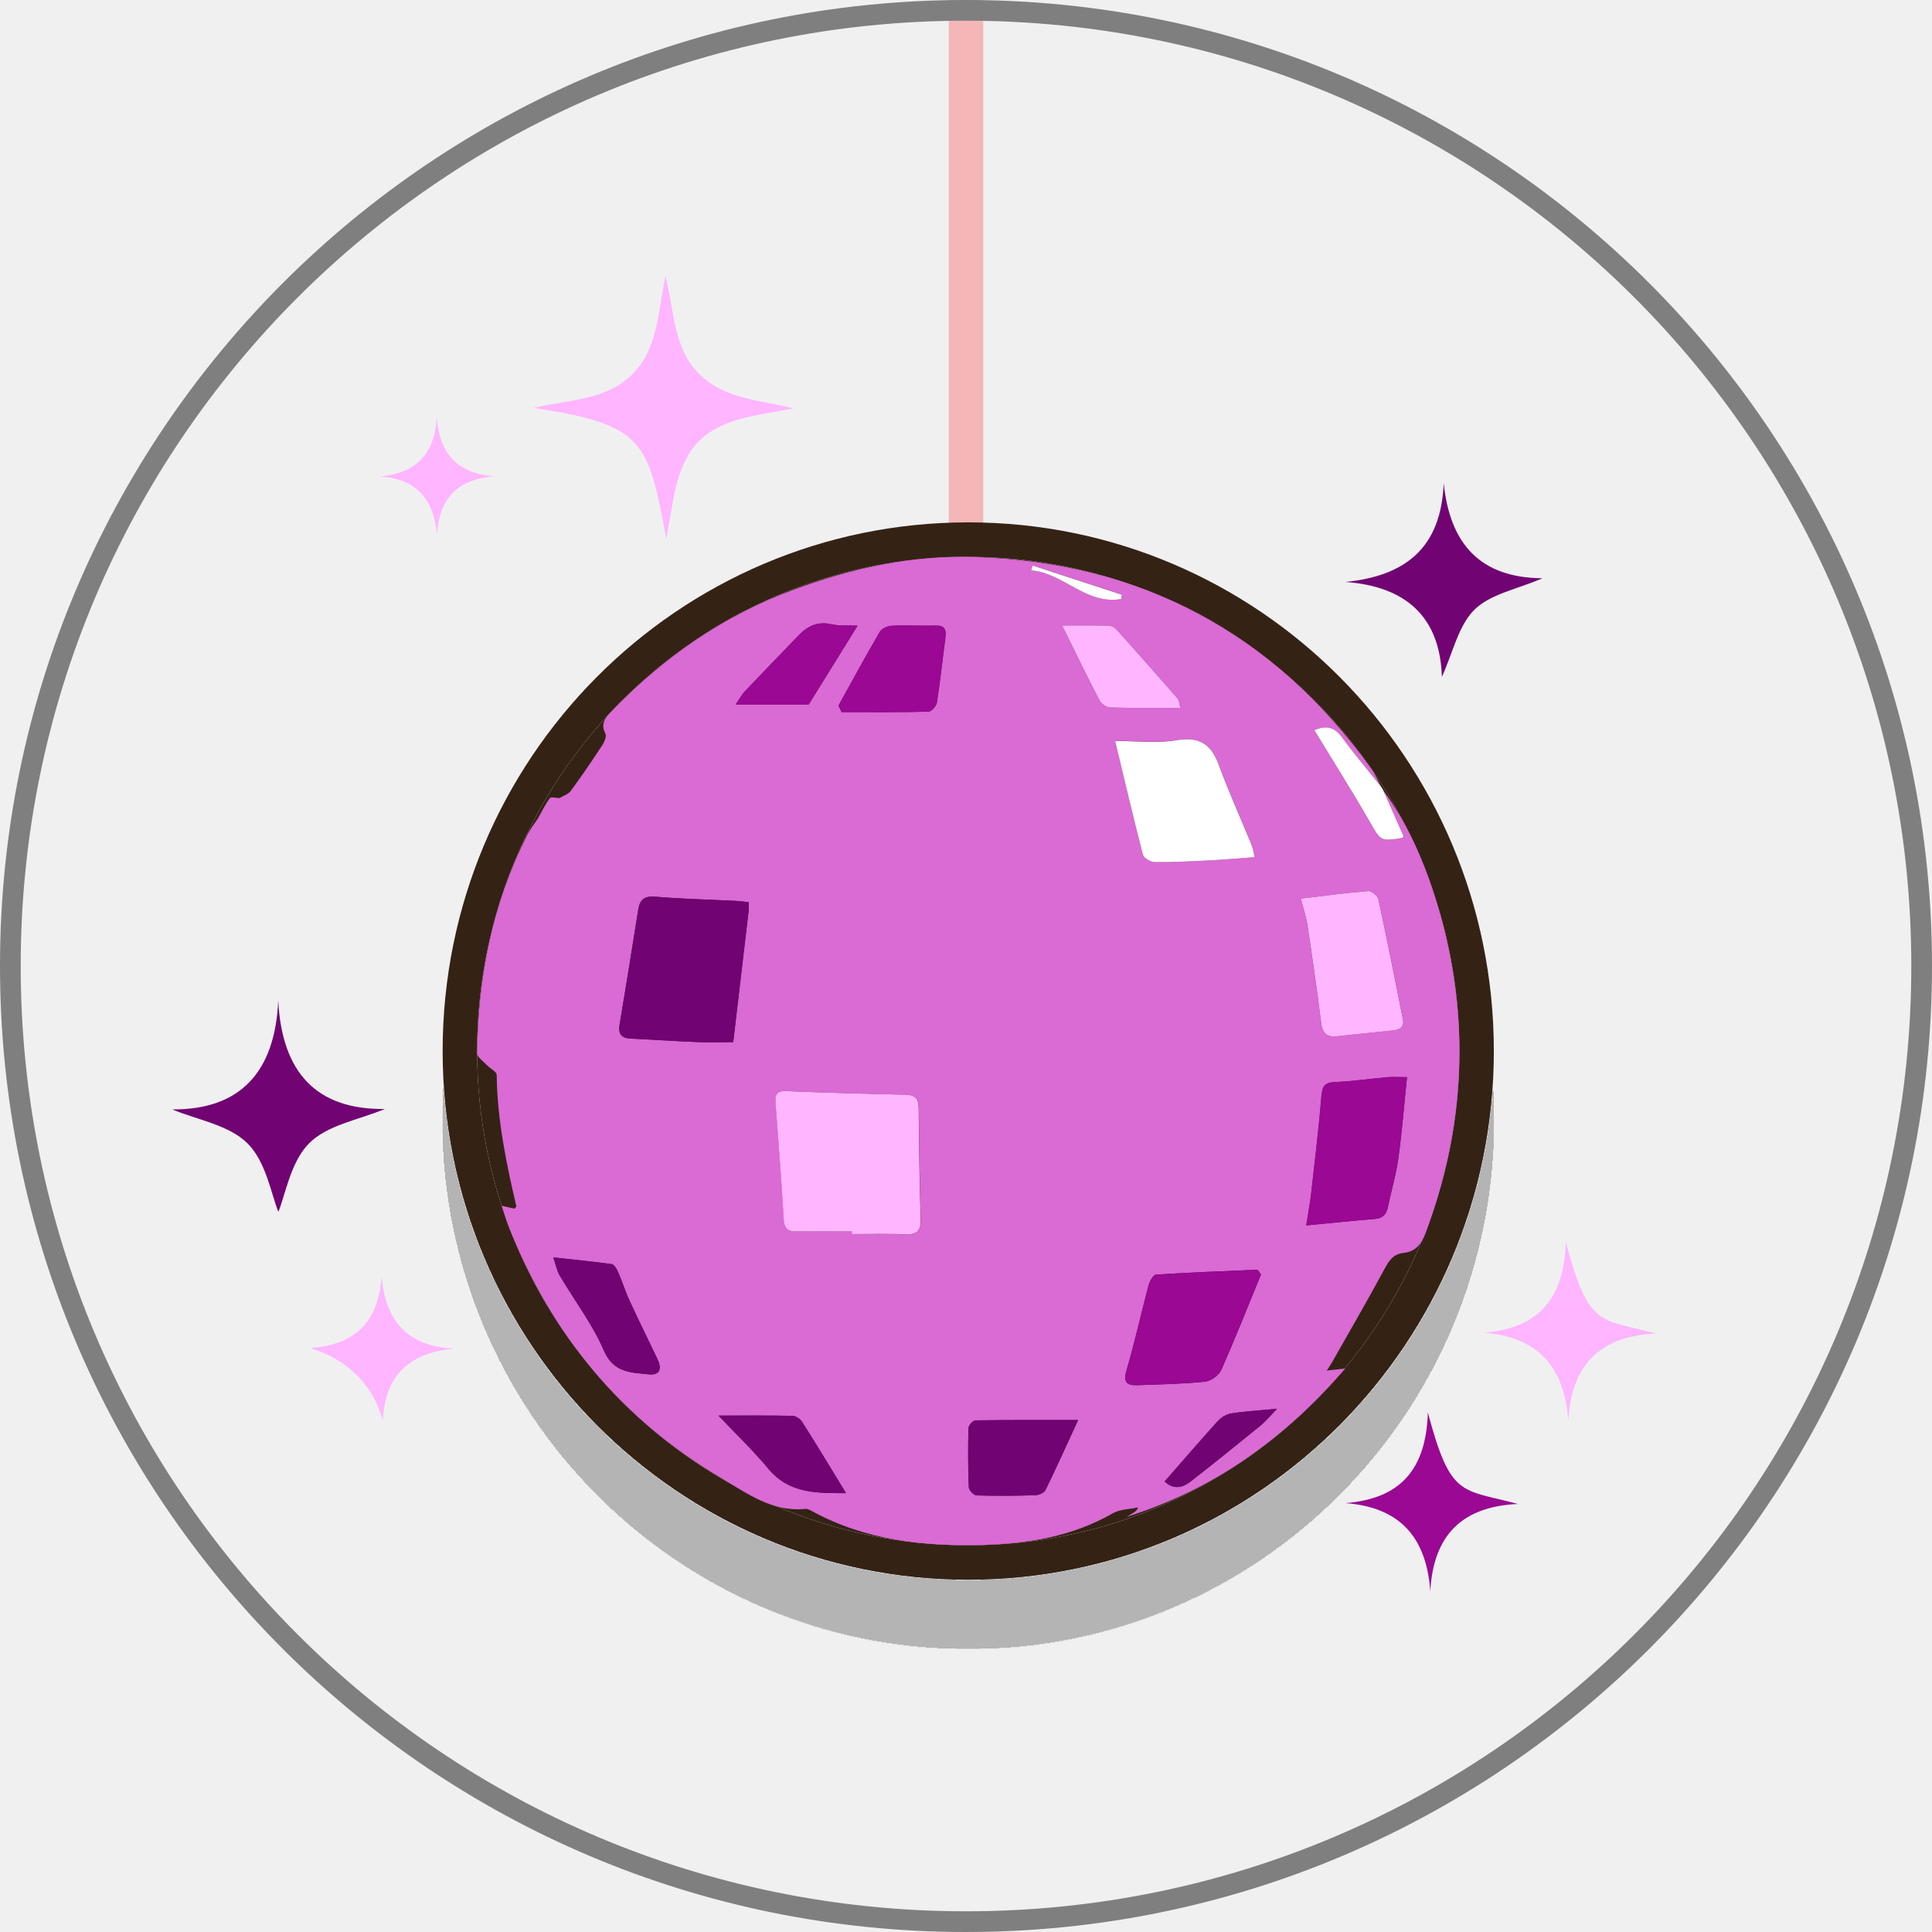
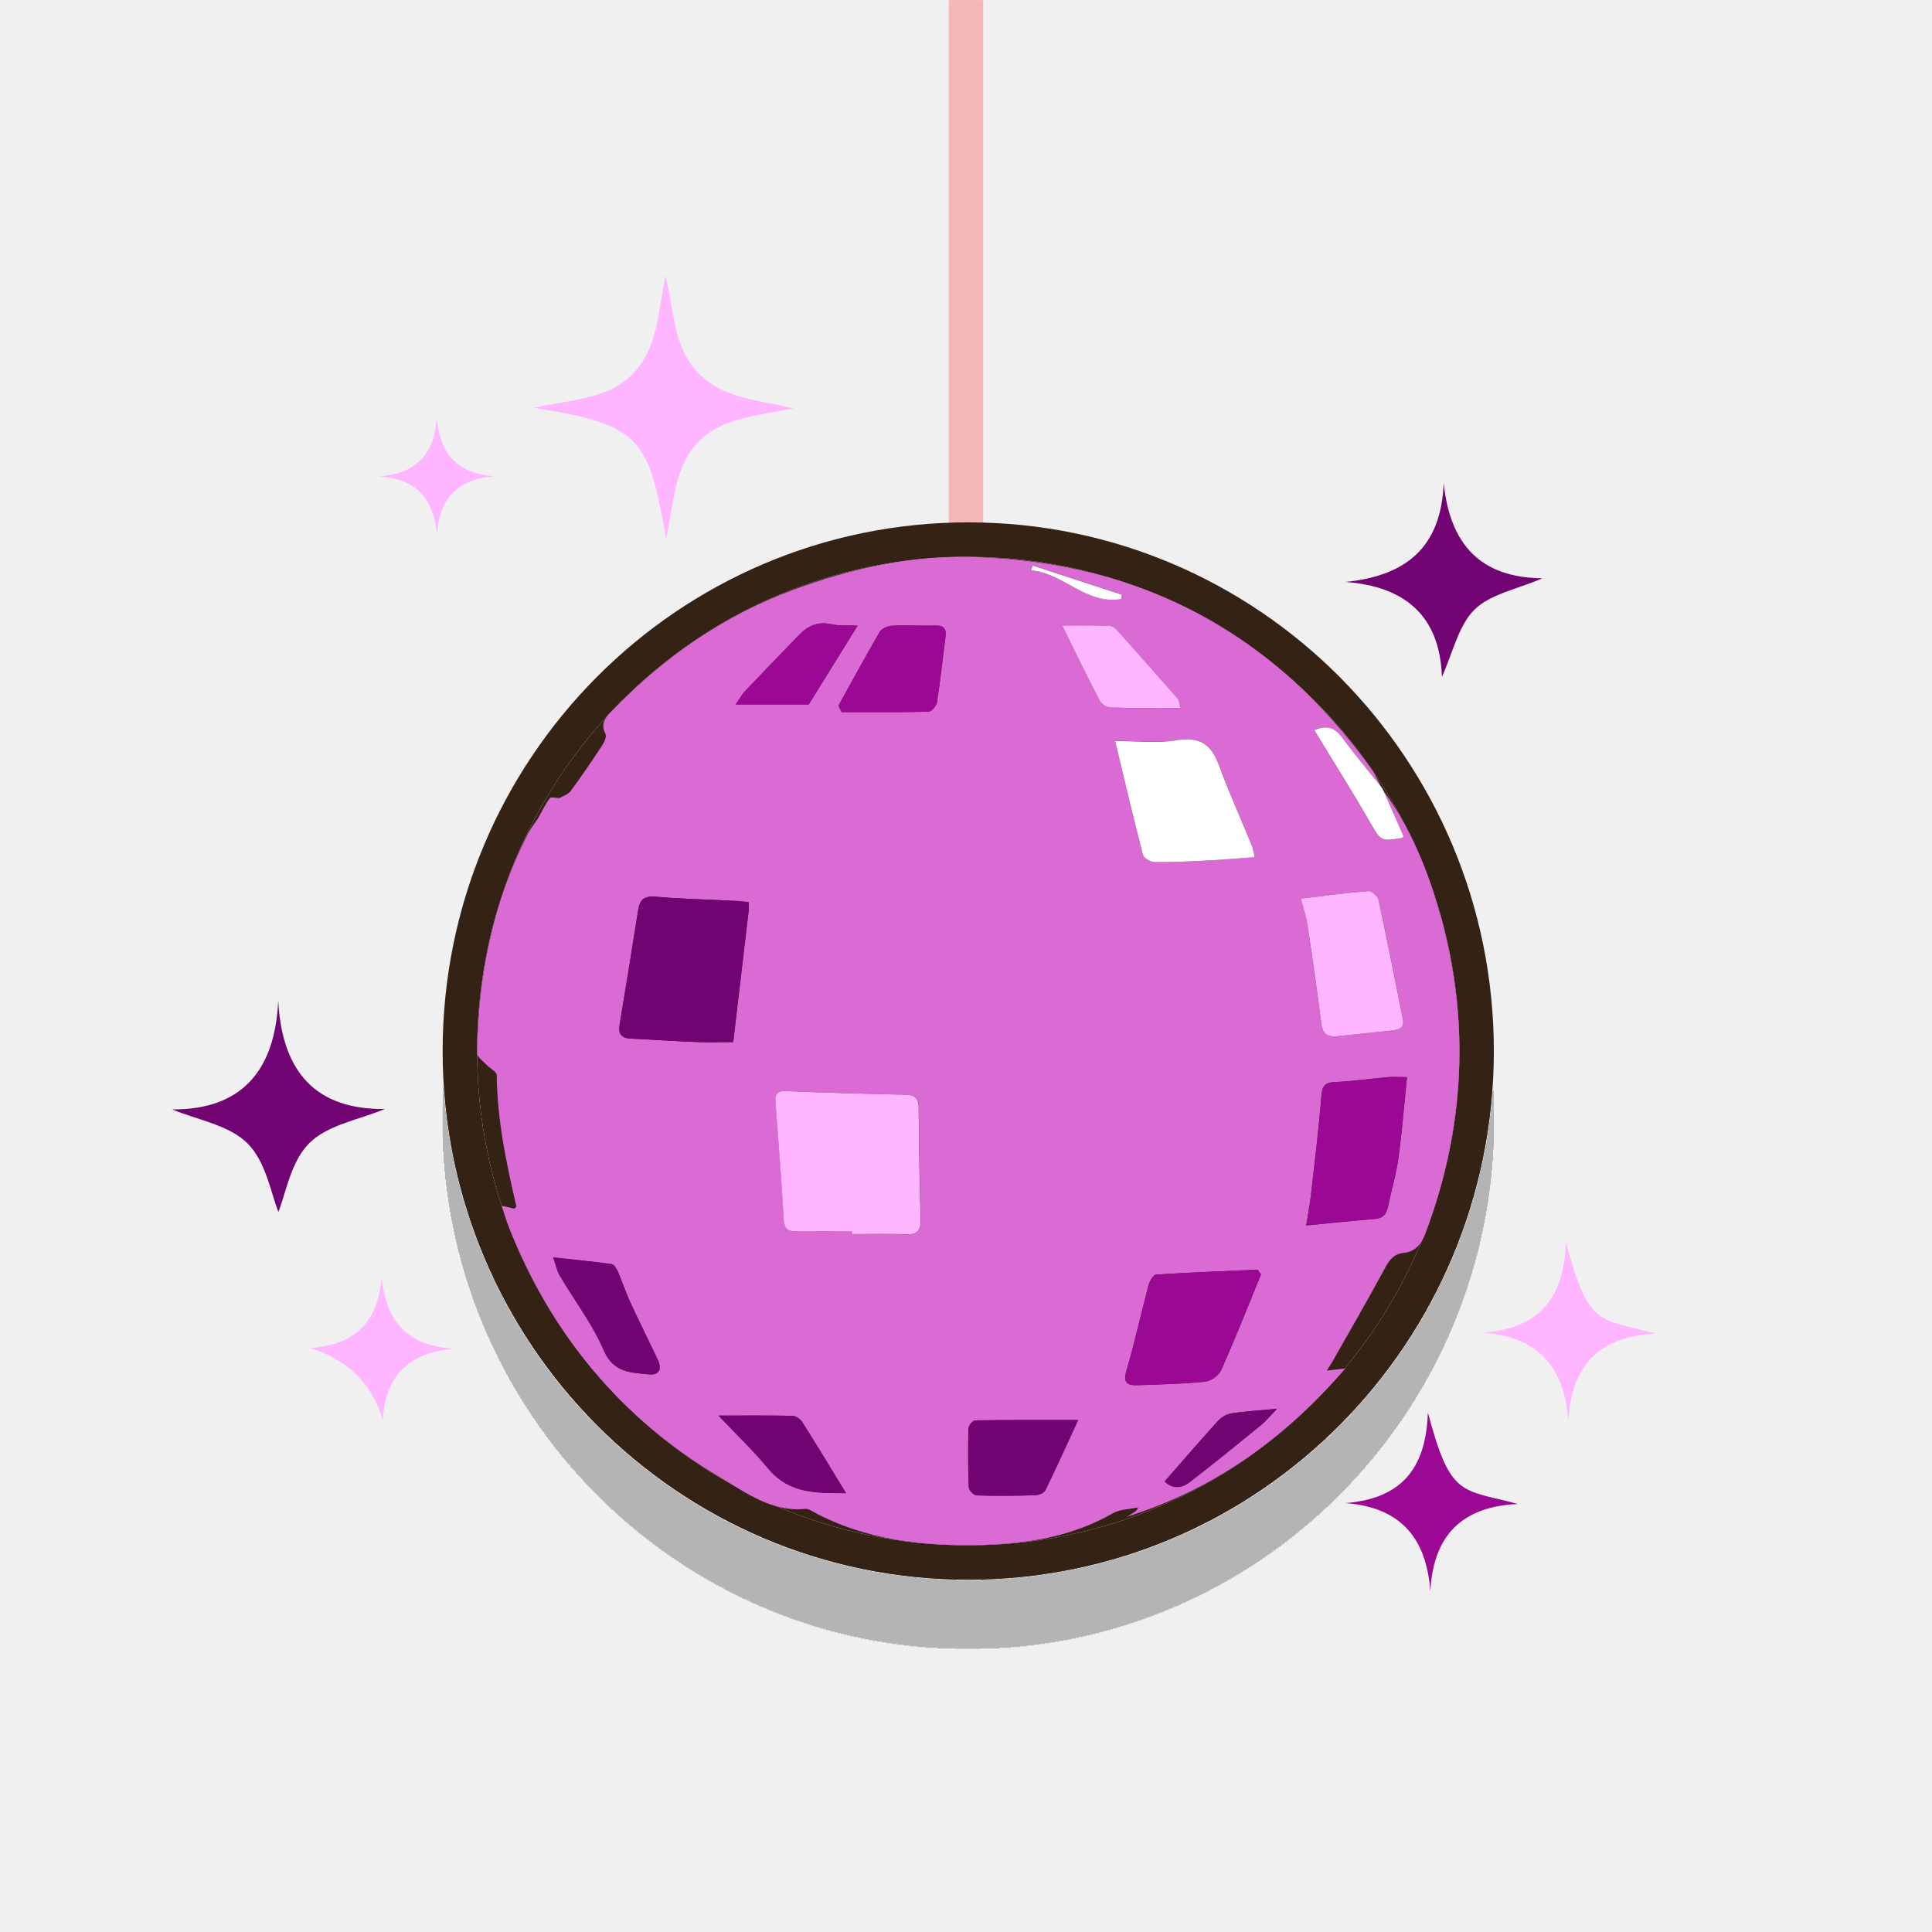
<svg xmlns="http://www.w3.org/2000/svg" width="56" height="56" viewBox="0 0 56 56" fill="none">
-   <g clip-path="url(#clip0_1189_1758)">
+   <g clip-path="url(#clip0_1363_6470)">
    <path fill-rule="evenodd" clip-rule="evenodd" d="M27.5 20L27.5 -4.37113e-08L28.5 0L28.5 20L27.5 20Z" fill="#F5B6B8" />
-     <g filter="url(#filter0_d_1189_1758)">
+     <g filter="url(#filter0_d_1363_6470)">
      <ellipse cx="28.065" cy="30.466" rx="14.235" ry="14.325" fill="#342315" />
      <path d="M28.065 45.291C36.206 45.291 42.8 38.65 42.8 30.466C42.8 22.281 36.206 15.641 28.065 15.641C19.924 15.641 13.33 22.281 13.33 30.466C13.33 38.65 19.924 45.291 28.065 45.291Z" stroke="#342315" />
    </g>
    <path d="M41.731 26.454C41.372 25.19 40.88 23.977 40.093 22.909C40.288 23.35 40.483 23.79 40.682 24.236C40.672 24.251 40.659 24.288 40.642 24.291C40.001 24.395 40.026 24.383 39.682 23.785C39.177 22.907 38.632 22.05 38.095 21.166C38.392 21.037 38.657 21.042 38.899 21.375C39.256 21.866 39.649 22.326 40.028 22.802C39.937 22.63 39.862 22.441 39.748 22.284C36.919 18.34 33.073 16.299 28.253 16.144C26.446 16.087 24.699 16.463 23.001 17.093C20.956 17.85 19.221 19.065 17.714 20.628C17.55 20.798 17.397 20.982 17.548 21.263C17.587 21.335 17.526 21.495 17.466 21.587C17.169 22.04 16.865 22.488 16.543 22.926C16.471 23.023 16.328 23.066 16.216 23.133C16.12 23.133 15.971 23.088 15.939 23.133C15.803 23.317 15.701 23.529 15.588 23.731C15.486 23.883 15.37 24.029 15.286 24.194C14.281 26.183 13.85 28.309 13.83 30.528C13.83 30.645 14.018 30.769 14.125 30.884C14.214 30.978 14.397 31.065 14.397 31.155C14.412 32.452 14.672 33.709 14.966 34.962C14.969 34.977 14.939 34.999 14.914 35.034C14.813 35.012 14.706 34.987 14.543 34.949C14.622 35.188 14.674 35.378 14.746 35.559C15.981 38.672 17.998 41.121 20.877 42.824C21.637 43.275 22.375 43.835 23.345 43.736C23.414 43.728 23.496 43.778 23.563 43.815C25.1 44.649 26.771 44.826 28.476 44.781C29.793 44.746 31.073 44.54 32.246 43.868C32.456 43.746 32.736 43.748 32.986 43.693C32.951 43.795 32.894 43.823 32.84 43.855C32.781 43.89 32.721 43.927 32.662 43.965C35.164 43.178 37.214 41.727 38.993 39.667C38.753 39.695 38.632 39.707 38.459 39.727C38.528 39.615 38.57 39.55 38.61 39.486C39.125 38.577 39.649 37.676 40.144 36.757C40.276 36.515 40.399 36.346 40.687 36.316C41.018 36.281 41.194 36.077 41.318 35.751C42.461 32.699 42.622 29.601 41.736 26.462L41.731 26.454ZM21.59 20.041C22.112 19.491 22.64 18.943 23.169 18.398C23.424 18.136 23.714 18.009 24.095 18.094C24.335 18.149 24.593 18.124 24.857 18.136C24.377 18.91 23.919 19.65 23.442 20.419H21.325C21.446 20.242 21.506 20.128 21.59 20.038V20.041ZM18.805 39.837C18.293 39.782 17.785 39.802 17.501 39.142C17.172 38.378 16.652 37.698 16.224 36.974C16.147 36.844 16.117 36.682 16.035 36.448C16.662 36.518 17.196 36.568 17.729 36.642C17.8 36.652 17.875 36.777 17.912 36.864C18.038 37.155 18.134 37.459 18.268 37.745C18.526 38.306 18.803 38.856 19.065 39.413C19.196 39.695 19.107 39.869 18.805 39.837ZM20.216 30.204C19.57 30.179 18.927 30.134 18.283 30.104C18.016 30.092 17.912 29.972 17.959 29.701C18.144 28.593 18.323 27.483 18.498 26.372C18.545 26.076 18.672 25.964 18.998 25.991C19.773 26.058 20.55 26.073 21.328 26.113C21.444 26.118 21.558 26.136 21.704 26.151C21.704 26.265 21.709 26.317 21.704 26.367C21.555 27.64 21.404 28.914 21.253 30.206C20.919 30.206 20.568 30.219 20.219 30.206L20.216 30.204ZM22.271 42.573C21.828 42.04 21.325 41.56 20.825 41.032C21.607 41.032 22.291 41.024 22.971 41.039C23.068 41.039 23.196 41.131 23.253 41.219C23.682 41.896 24.095 42.58 24.521 43.28C23.706 43.275 22.89 43.315 22.271 42.573ZM26.278 35.779C25.751 35.761 25.224 35.773 24.696 35.773C24.696 35.749 24.696 35.721 24.696 35.696C24.169 35.696 23.64 35.691 23.112 35.696C22.86 35.701 22.736 35.629 22.719 35.338C22.657 34.225 22.568 33.114 22.486 32.004C22.471 31.787 22.466 31.613 22.781 31.626C23.936 31.673 25.093 31.705 26.248 31.73C26.508 31.735 26.63 31.817 26.632 32.099C26.64 33.184 26.659 34.272 26.689 35.358C26.696 35.666 26.59 35.788 26.278 35.776V35.779ZM27.404 18.475C27.32 19.105 27.256 19.737 27.157 20.364C27.142 20.467 26.998 20.626 26.912 20.628C26.073 20.648 25.233 20.641 24.394 20.641C24.365 20.579 24.335 20.514 24.305 20.452C24.701 19.737 25.09 19.02 25.501 18.316C25.558 18.218 25.731 18.144 25.855 18.139C26.276 18.119 26.699 18.146 27.12 18.134C27.382 18.126 27.434 18.248 27.404 18.477V18.475ZM29.934 16.391L32.521 17.237C32.511 17.28 32.503 17.32 32.493 17.362C31.479 17.534 30.823 16.605 29.89 16.53C29.904 16.483 29.919 16.438 29.934 16.391ZM30.305 43.19C30.266 43.273 30.112 43.337 30.008 43.34C29.442 43.357 28.875 43.362 28.308 43.345C28.226 43.342 28.087 43.195 28.083 43.111C28.06 42.541 28.058 41.971 28.073 41.4C28.073 41.318 28.199 41.174 28.268 41.171C29.214 41.156 30.162 41.161 31.251 41.161C30.917 41.883 30.622 42.543 30.305 43.19ZM32.177 20.509C32.07 20.506 31.924 20.404 31.872 20.307C31.508 19.608 31.164 18.896 30.785 18.131C31.236 18.131 31.677 18.126 32.117 18.136C32.201 18.136 32.308 18.183 32.362 18.246C32.961 18.913 33.553 19.585 34.144 20.26C34.174 20.292 34.172 20.355 34.216 20.519C33.506 20.519 32.84 20.529 32.177 20.509ZM34.1 21.455C34.773 21.34 35.11 21.57 35.333 22.182C35.62 22.964 35.964 23.723 36.281 24.495C36.32 24.59 36.33 24.694 36.367 24.843C35.922 24.876 35.508 24.916 35.093 24.936C34.553 24.963 34.013 24.993 33.471 24.988C33.352 24.988 33.154 24.871 33.13 24.774C32.852 23.713 32.605 22.648 32.323 21.472C32.927 21.472 33.528 21.55 34.1 21.453V21.455ZM32.961 40.151C32.662 40.16 32.55 40.068 32.654 39.717C32.894 38.906 33.073 38.077 33.291 37.26C33.323 37.14 33.427 36.951 33.508 36.946C34.489 36.881 35.471 36.847 36.454 36.804C36.486 36.852 36.518 36.899 36.55 36.944C36.172 37.865 35.805 38.794 35.402 39.705C35.333 39.864 35.102 40.031 34.934 40.048C34.281 40.116 33.62 40.128 32.961 40.151ZM36.541 41.318C35.867 41.866 35.191 42.414 34.506 42.946C34.273 43.128 34.006 43.183 33.758 42.941C34.281 42.346 34.773 41.771 35.283 41.209C35.382 41.099 35.533 40.995 35.674 40.972C36.075 40.907 36.481 40.885 37.016 40.835C36.805 41.052 36.684 41.201 36.541 41.318ZM39.669 25.827C39.761 25.82 39.932 25.964 39.954 26.061C40.204 27.221 40.437 28.386 40.667 29.549C40.714 29.786 40.55 29.848 40.365 29.868C39.828 29.925 39.291 29.975 38.753 30.035C38.459 30.067 38.33 29.95 38.293 29.646C38.177 28.703 38.038 27.762 37.897 26.82C37.86 26.576 37.778 26.34 37.704 26.049C38.394 25.966 39.031 25.879 39.667 25.829L39.669 25.827ZM40.533 33.573C40.469 34.043 40.328 34.504 40.233 34.969C40.189 35.193 40.09 35.313 39.847 35.333C39.206 35.383 38.568 35.452 37.862 35.52C37.917 35.171 37.971 34.892 38.003 34.611C38.11 33.665 38.224 32.719 38.303 31.77C38.325 31.489 38.394 31.377 38.689 31.364C39.201 31.344 39.711 31.267 40.224 31.222C40.377 31.21 40.533 31.222 40.783 31.222C40.699 32.029 40.639 32.803 40.533 33.57V33.573Z" fill="#DA6AD4" />
    <path d="M19.312 15.619C18.782 12.77 18.676 12.316 15.473 11.822C16.51 11.575 17.566 11.604 18.322 10.855C19.083 10.1 19.066 9.043 19.289 8C19.549 9.026 19.512 10.095 20.274 10.846C21.021 11.584 22.052 11.592 23 11.839C22.607 11.912 22.211 11.976 21.821 12.058C20.346 12.364 19.758 13.011 19.49 14.607C19.44 14.91 19.384 15.213 19.312 15.619Z" fill="#FFB5FF" />
    <path d="M5 32.157C6.95 32.166 7.971 31.092 8.065 29C8.17 31.088 9.172 32.169 11.156 32.144C10.42 32.455 9.491 32.602 8.957 33.142C8.423 33.682 8.277 34.617 8.069 35.126C7.863 34.627 7.718 33.689 7.181 33.148C6.64 32.605 5.711 32.459 5 32.16V32.157Z" fill="#710373" />
    <path d="M40.093 22.907C40.289 23.348 40.484 23.789 40.682 24.235C40.672 24.249 40.66 24.287 40.643 24.289C40.004 24.394 40.026 24.381 39.682 23.784C39.177 22.905 38.633 22.049 38.096 21.165C38.393 21.035 38.658 21.04 38.9 21.374C39.257 21.864 39.65 22.325 40.029 22.8C40.051 22.835 40.073 22.87 40.096 22.905L40.093 22.907Z" fill="white" />
    <path d="M13.158 39.091C11.895 39.208 11.16 39.841 11.097 41.165C10.792 40.122 10.093 39.425 9 39.074C10.263 38.982 10.966 38.345 11.062 37C11.174 38.306 11.818 39.02 13.158 39.091Z" fill="#FFB5FF" />
    <path d="M11 13.812C12.059 13.719 12.606 13.161 12.659 12.09C12.737 13.139 13.244 13.722 14.315 13.803C13.278 13.896 12.731 14.431 12.667 15.489C12.564 14.465 12.073 13.871 11 13.812Z" fill="#FFB5FF" />
    <path d="M44.698 16.766C43.99 17.076 43.205 17.212 42.737 17.672C42.27 18.137 42.111 18.922 41.794 19.62C41.74 17.885 40.758 16.999 39 16.868C40.724 16.694 41.774 15.894 41.846 14C42.029 15.788 42.92 16.742 44.693 16.761L44.698 16.766Z" fill="#710373" />
    <path d="M39 43.568C40.575 43.441 41.337 42.612 41.387 40.94C42.049 43.433 42.358 43.151 44 43.593C42.404 43.665 41.546 44.473 41.458 46.125C41.345 44.553 40.575 43.69 39 43.568Z" fill="#9A0894" />
    <path d="M43 38.628C44.575 38.502 45.337 37.672 45.387 36C46.049 38.494 46.358 38.211 48 38.654C46.404 38.725 45.546 39.534 45.458 41.185C45.345 39.614 44.575 38.751 43 38.628Z" fill="#FFB5FF" />
    <path d="M24.692 35.696C24.165 35.696 23.635 35.691 23.108 35.696C22.853 35.701 22.732 35.629 22.715 35.338C22.653 34.225 22.564 33.114 22.482 32.004C22.467 31.788 22.462 31.613 22.776 31.626C23.932 31.673 25.088 31.705 26.244 31.73C26.504 31.735 26.625 31.817 26.628 32.099C26.635 33.184 26.655 34.272 26.685 35.358C26.692 35.666 26.586 35.788 26.274 35.776C25.747 35.759 25.22 35.771 24.692 35.771C24.692 35.746 24.692 35.719 24.692 35.694V35.696Z" fill="#FFB5FF" />
    <path d="M21.703 26.149C21.703 26.264 21.708 26.316 21.703 26.366C21.554 27.638 21.403 28.913 21.252 30.205C20.918 30.205 20.567 30.217 20.218 30.205C19.572 30.18 18.928 30.135 18.284 30.105C18.017 30.093 17.913 29.973 17.96 29.702C18.146 28.594 18.324 27.484 18.5 26.373C18.547 26.077 18.673 25.965 19 25.992C19.774 26.059 20.552 26.074 21.329 26.114C21.445 26.119 21.559 26.137 21.705 26.152L21.703 26.149Z" fill="#710373" />
    <path d="M32.322 21.476C32.926 21.476 33.528 21.553 34.099 21.456C34.773 21.342 35.109 21.571 35.332 22.183C35.619 22.965 35.963 23.724 36.28 24.496C36.32 24.591 36.33 24.695 36.367 24.845C35.921 24.877 35.508 24.917 35.092 24.937C34.553 24.964 34.013 24.994 33.471 24.989C33.352 24.989 33.154 24.872 33.129 24.775C32.852 23.714 32.604 22.649 32.322 21.474V21.476Z" fill="white" />
    <path d="M40.782 31.225C40.698 32.032 40.639 32.806 40.532 33.573C40.468 34.043 40.327 34.504 40.233 34.969C40.188 35.194 40.089 35.313 39.846 35.333C39.205 35.383 38.567 35.452 37.861 35.52C37.916 35.171 37.97 34.892 38.002 34.611C38.109 33.665 38.223 32.719 38.302 31.77C38.324 31.489 38.394 31.377 38.688 31.364C39.2 31.344 39.71 31.267 40.223 31.222C40.376 31.21 40.532 31.222 40.782 31.222V31.225Z" fill="#9A0894" />
    <path d="M36.549 36.942C36.171 37.863 35.804 38.792 35.401 39.703C35.331 39.863 35.101 40.029 34.933 40.047C34.279 40.114 33.619 40.127 32.96 40.149C32.661 40.159 32.549 40.067 32.653 39.716C32.893 38.904 33.072 38.075 33.289 37.258C33.322 37.139 33.425 36.95 33.507 36.945C34.487 36.88 35.47 36.845 36.453 36.803C36.485 36.85 36.517 36.897 36.552 36.942H36.549Z" fill="#9A0894" />
    <path d="M37.705 26.047C38.396 25.965 39.032 25.878 39.668 25.828C39.76 25.821 39.93 25.965 39.953 26.062C40.203 27.223 40.435 28.388 40.666 29.551C40.712 29.787 40.549 29.849 40.364 29.869C39.826 29.927 39.289 29.976 38.755 30.036C38.46 30.068 38.331 29.951 38.294 29.648C38.178 28.704 38.039 27.763 37.898 26.822C37.861 26.578 37.779 26.341 37.705 26.05V26.047Z" fill="#FFB5FF" />
    <path d="M31.248 41.161C30.914 41.883 30.619 42.543 30.303 43.19C30.263 43.272 30.11 43.337 30.006 43.34C29.439 43.357 28.872 43.362 28.305 43.344C28.223 43.342 28.085 43.195 28.08 43.11C28.058 42.54 28.055 41.97 28.07 41.4C28.07 41.318 28.196 41.173 28.265 41.171C29.211 41.156 30.159 41.161 31.248 41.161Z" fill="#710373" />
    <path d="M24.305 20.449C24.701 19.735 25.089 19.018 25.5 18.313C25.557 18.216 25.73 18.141 25.854 18.136C26.275 18.116 26.698 18.144 27.119 18.131C27.381 18.124 27.433 18.246 27.404 18.475C27.32 19.105 27.255 19.737 27.156 20.365C27.141 20.467 26.998 20.626 26.911 20.629C26.072 20.649 25.233 20.641 24.394 20.641C24.364 20.579 24.334 20.514 24.305 20.452V20.449Z" fill="#9A0894" />
    <path d="M16.035 36.445C16.661 36.515 17.196 36.565 17.728 36.639C17.8 36.65 17.874 36.774 17.911 36.861C18.038 37.152 18.134 37.456 18.268 37.742C18.525 38.303 18.802 38.853 19.065 39.411C19.196 39.692 19.107 39.866 18.805 39.834C18.293 39.779 17.785 39.799 17.5 39.139C17.171 38.375 16.651 37.695 16.223 36.971C16.146 36.841 16.117 36.679 16.035 36.445Z" fill="#710373" />
    <path d="M34.216 20.518C33.505 20.518 32.84 20.528 32.176 20.508C32.07 20.505 31.924 20.403 31.872 20.306C31.508 19.607 31.164 18.895 30.785 18.13C31.236 18.13 31.676 18.125 32.117 18.135C32.201 18.135 32.307 18.182 32.362 18.245C32.961 18.912 33.553 19.584 34.144 20.259C34.174 20.291 34.171 20.354 34.216 20.518Z" fill="#FFB5FF" />
    <path d="M20.826 41.031C21.608 41.031 22.291 41.024 22.972 41.039C23.069 41.039 23.198 41.131 23.254 41.218C23.683 41.895 24.096 42.58 24.522 43.279C23.707 43.274 22.89 43.314 22.272 42.572C21.829 42.039 21.326 41.559 20.826 41.031Z" fill="#710373" />
    <path d="M24.856 18.137C24.376 18.912 23.918 19.651 23.441 20.42H21.324C21.445 20.244 21.505 20.129 21.589 20.039C22.111 19.489 22.639 18.942 23.168 18.396C23.423 18.135 23.713 18.008 24.094 18.093C24.334 18.147 24.591 18.122 24.856 18.135V18.137Z" fill="#9A0894" />
    <path d="M33.758 42.94C34.28 42.345 34.773 41.77 35.283 41.207C35.382 41.098 35.533 40.993 35.674 40.971C36.075 40.906 36.481 40.884 37.015 40.834C36.805 41.051 36.684 41.2 36.54 41.317C35.867 41.865 35.191 42.413 34.505 42.945C34.273 43.127 34.005 43.182 33.758 42.94Z" fill="#710373" />
    <path d="M32.493 17.364C31.478 17.535 30.822 16.607 29.889 16.532C29.904 16.485 29.918 16.44 29.933 16.393C30.795 16.674 31.659 16.958 32.52 17.239C32.51 17.281 32.502 17.321 32.493 17.364Z" fill="white" />
  </g>
-   <path d="M0.3 28C0.3 12.702 12.702 0.3 28 0.3C43.298 0.3 55.7 12.702 55.7 28C55.7 43.298 43.298 55.7 28 55.7C12.702 55.7 0.3 43.298 0.3 28Z" stroke="#7F7F7F" stroke-width="0.6" />
  <defs>
-     <filter id="filter0_d_1189_1758" x="12.83" y="15.141" width="30.47" height="32.65" filterUnits="userSpaceOnUse" color-interpolation-filters="sRGB">
+     <filter id="filter0_d_1363_6470" x="12.83" y="15.141" width="30.47" height="32.65" filterUnits="userSpaceOnUse" color-interpolation-filters="sRGB">
      <feFlood flood-opacity="0" result="BackgroundImageFix" />
      <feColorMatrix in="SourceAlpha" type="matrix" values="0 0 0 0 0 0 0 0 0 0 0 0 0 0 0 0 0 0 127 0" result="hardAlpha" />
      <feOffset dy="2" />
      <feComposite in2="hardAlpha" operator="out" />
      <feColorMatrix type="matrix" values="0 0 0 0 0 0 0 0 0 0 0 0 0 0 0 0 0 0 0.25 0" />
-       <feBlend mode="normal" in2="BackgroundImageFix" result="effect1_dropShadow_1189_1758" />
-       <feBlend mode="normal" in="SourceGraphic" in2="effect1_dropShadow_1189_1758" result="shape" />
+       <feBlend mode="normal" in2="BackgroundImageFix" result="effect1_dropShadow_1363_6470" />
+       <feBlend mode="normal" in="SourceGraphic" in2="effect1_dropShadow_1363_6470" result="shape" />
    </filter>
-     <clipPath id="clip0_1189_1758">
+     <clipPath id="clip0_1363_6470">
      <path d="M0 28C0 12.536 12.536 0 28 0C43.464 0 56 12.536 56 28C56 43.464 43.464 56 28 56C12.536 56 0 43.464 0 28Z" fill="white" />
    </clipPath>
  </defs>
</svg>
